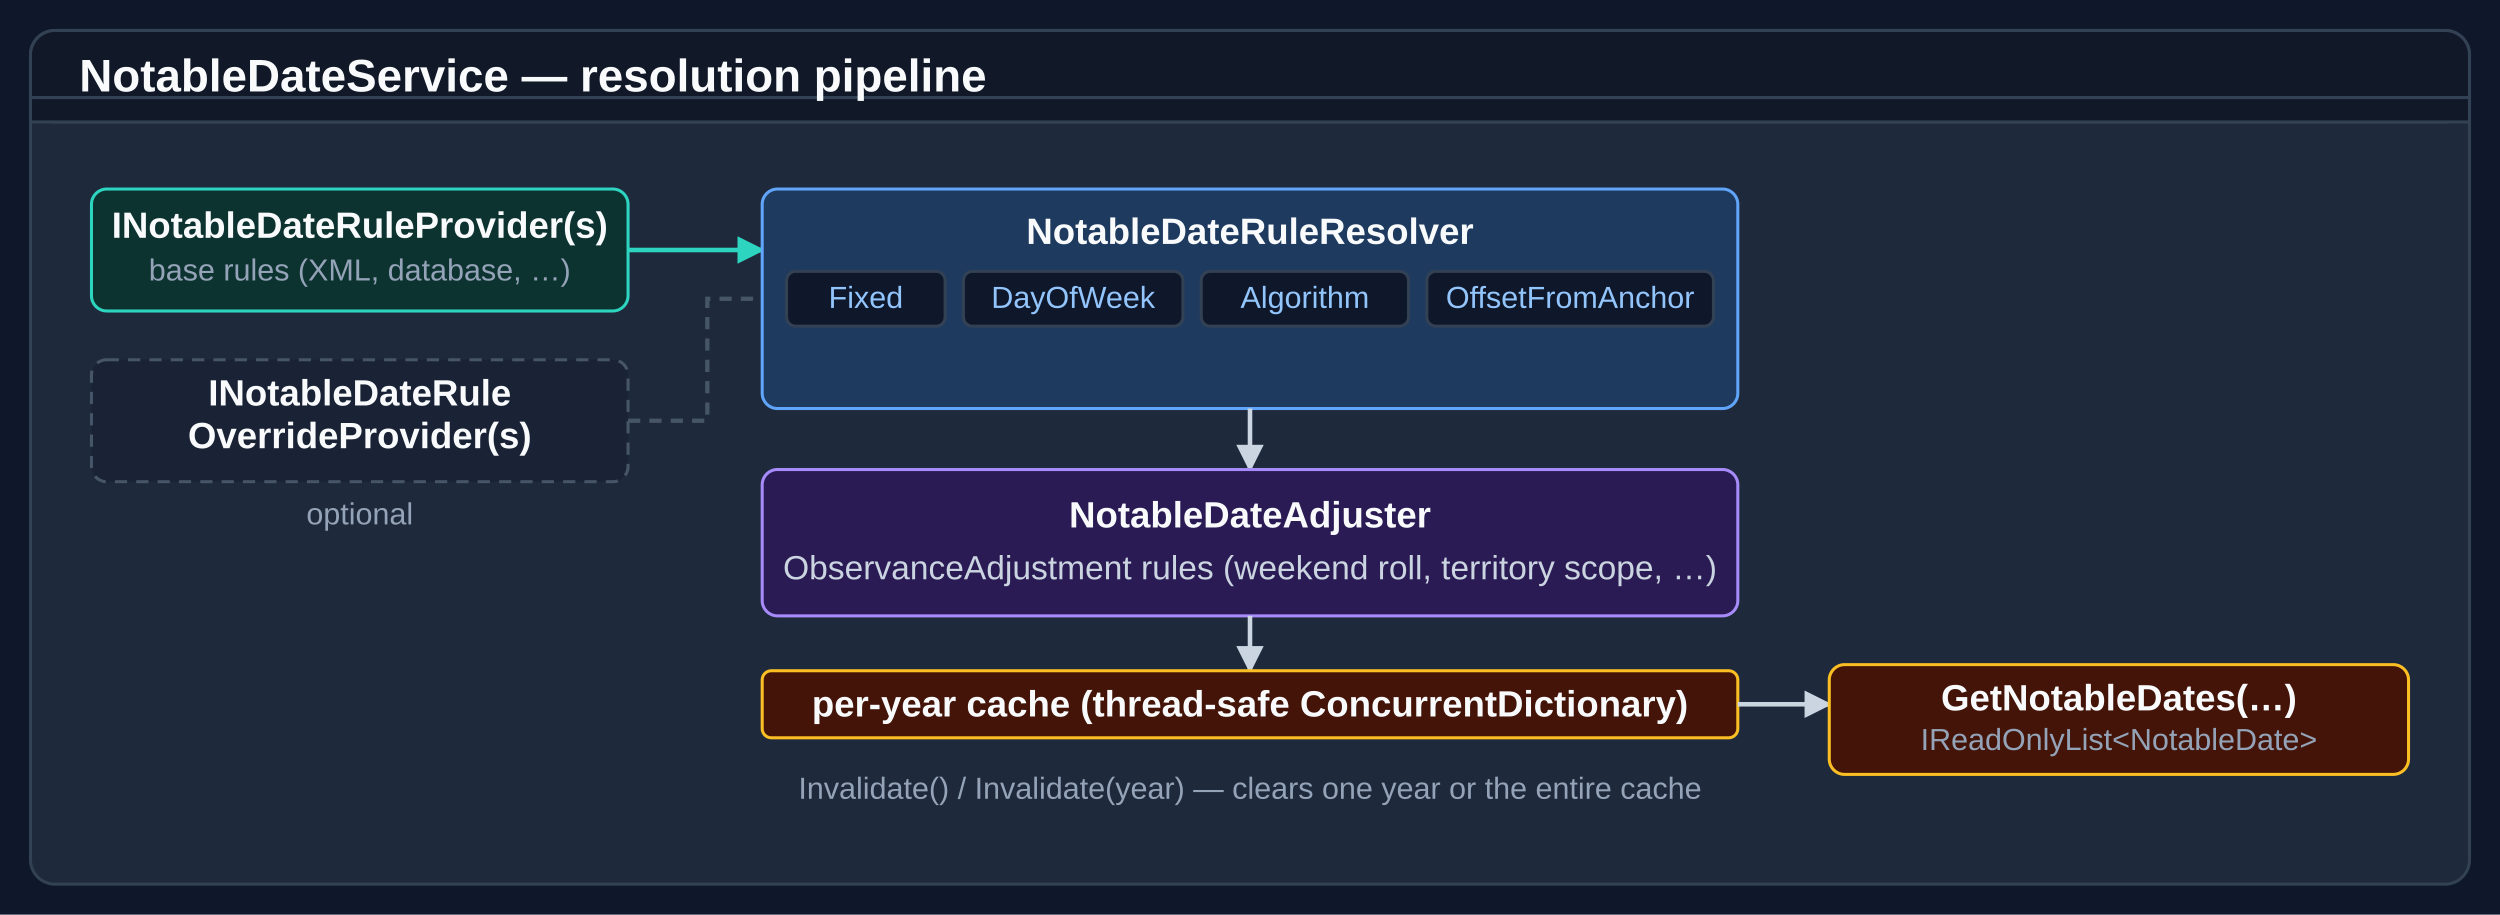
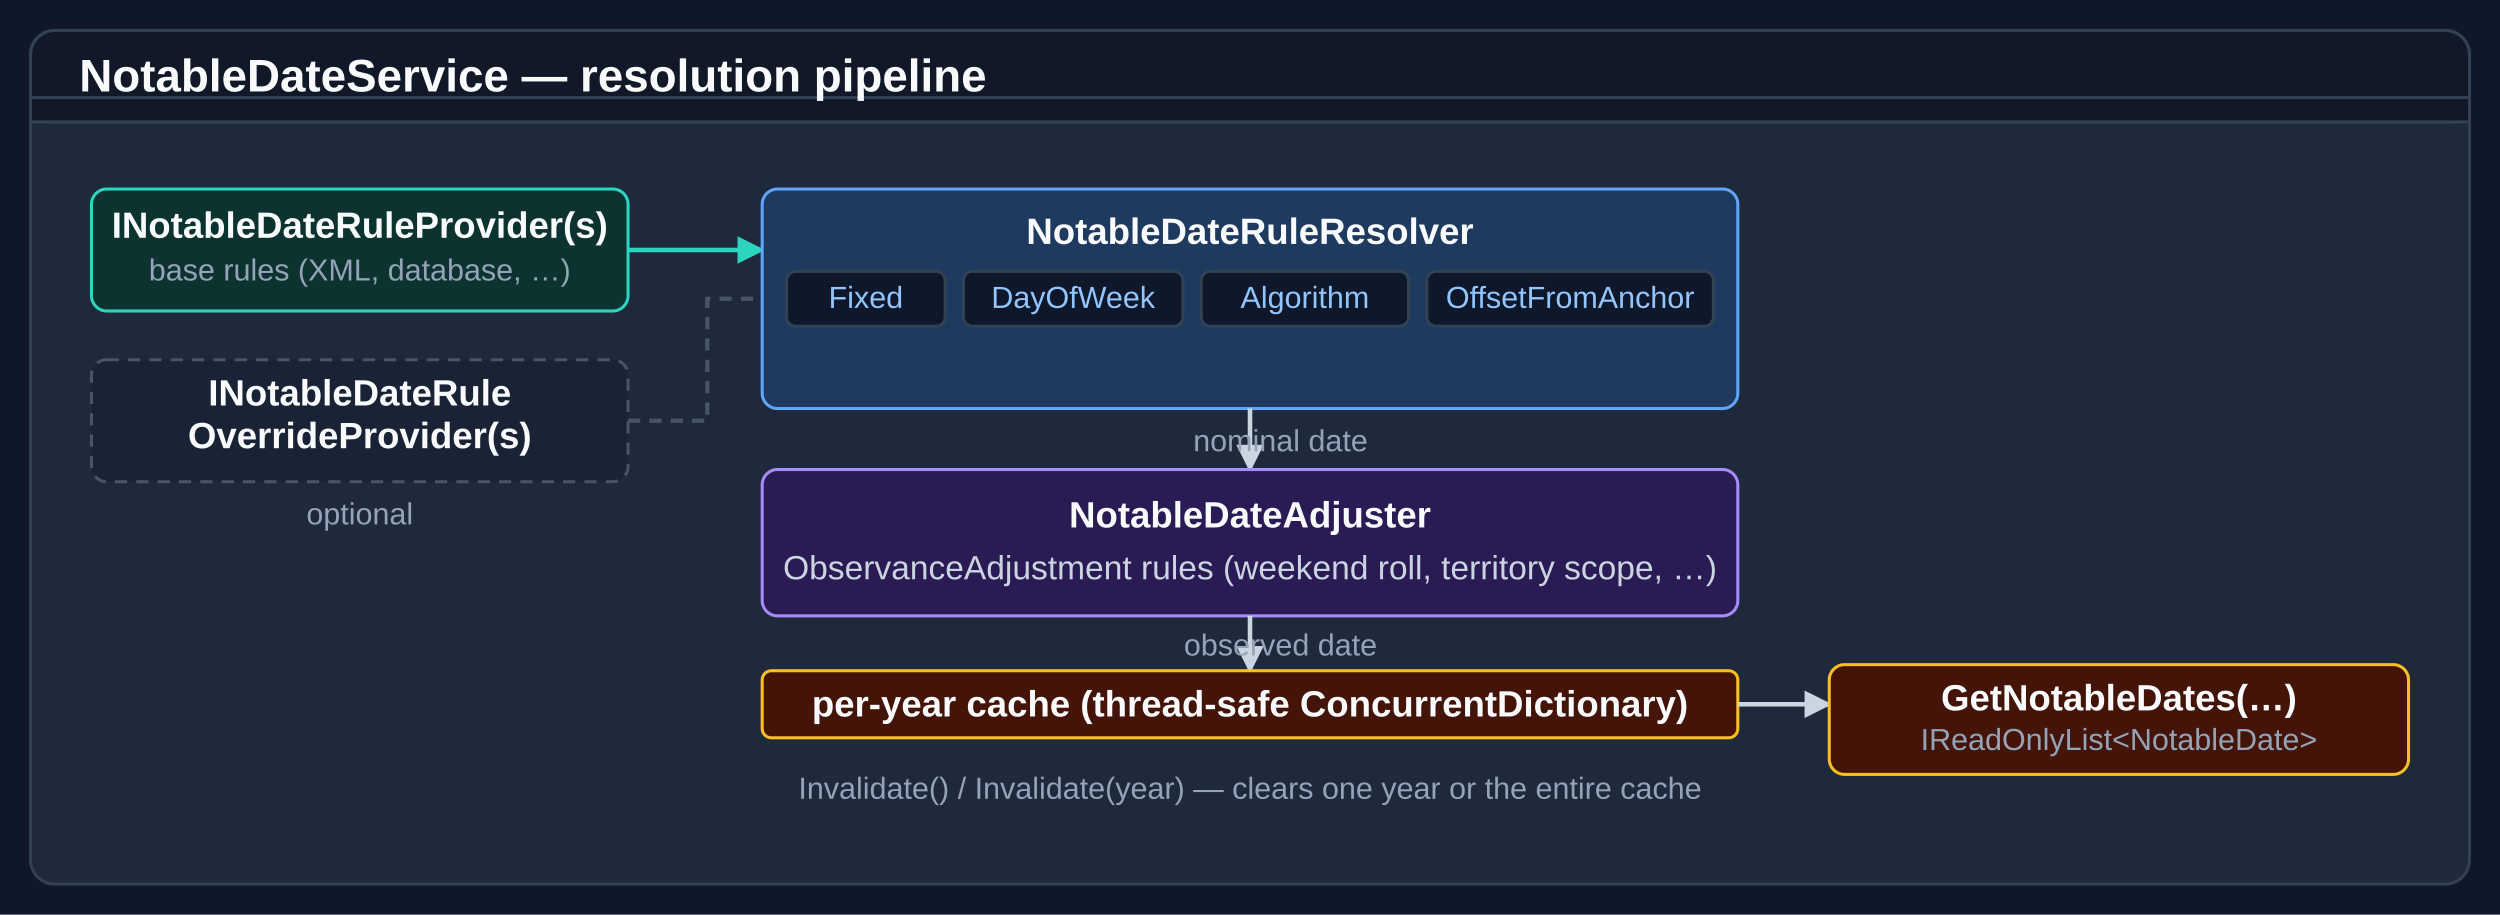
<svg xmlns="http://www.w3.org/2000/svg" viewBox="0 0 820 300" role="img" aria-labelledby="cp-t cp-d">
  <defs>
    <style>
      .bg   { fill: #0F172A; }
      .pan  { fill: #1E293B; stroke: #334155; stroke-width: 1; }
      .hdr  { fill: #111827; stroke: #334155; stroke-width: 1; }
      .ttl  { fill: #F8FAFC; font: 700 15px/1 "Segoe UI",Arial,sans-serif; }
      .lbl  { fill: #F8FAFC; font: 700 12px/1 "Segoe UI",Arial,sans-serif; text-anchor: middle; }
      .sub  { fill: #CBD5E1; font: 400 11px/1 "Segoe UI",Arial,sans-serif; text-anchor: middle; }
      .mut  { fill: #94A3B8; font: 400 10px/1 "Segoe UI",Arial,sans-serif; text-anchor: middle; }
      .inp  { fill: #0D3331; stroke: #2DD4BF; stroke-width: 1; }
      .inp-d{ fill: #1A2335; stroke: #475569; stroke-width: 1; stroke-dasharray: 4 3; }
      .rsv  { fill: #1E3A5F; stroke: #60A5FA; stroke-width: 1; }
      .adj  { fill: #2A1B54; stroke: #A78BFA; stroke-width: 1; }
      .cch  { fill: #431407; stroke: #FBBF24; stroke-width: 1; }
      .bdg  { fill: #0F172A; stroke: #334155; stroke-width: 1; }
      .bdg-t{ fill: #93C5FD; font: 400 10px/1 "Segoe UI",Arial,sans-serif; text-anchor: middle; }
      .w    { stroke: #CBD5E1; stroke-width: 1.5; fill: none; }
      .wt   { stroke: #2DD4BF; stroke-width: 1.5; fill: none; }
      .wm   { stroke: #475569; stroke-width: 1.4; fill: none; stroke-dasharray: 4 3; }
    </style>
    <marker id="a" viewBox="0 0 10 10" refX="9" refY="5" markerWidth="6" markerHeight="6" orient="auto-start-reverse">
      <path d="M0,0 L10,5 L0,10 Z" fill="#CBD5E1" />
    </marker>
    <marker id="at" viewBox="0 0 10 10" refX="9" refY="5" markerWidth="6" markerHeight="6" orient="auto-start-reverse">
      <path d="M0,0 L10,5 L0,10 Z" fill="#2DD4BF" />
    </marker>
  </defs>
  <rect class="bg" width="820" height="300" />
  <g transform="translate(10 10)">
    <rect class="pan" width="800" height="280" rx="8" />
    <rect class="hdr" width="800" height="30" rx="8" />
    <rect class="hdr" y="22" width="800" height="8" />
    <text class="ttl" x="16" y="20">NotableDateService — resolution pipeline</text>
    <g transform="translate(20 52)">
      <rect class="inp" width="176" height="40" rx="5" />
      <text class="lbl" fill="#2DD4BF" x="88" y="16">INotableDateRuleProvider(s)</text>
      <text class="mut" x="88" y="30">base rules (XML, database, …)</text>
    </g>
    <g transform="translate(20 108)">
      <rect class="inp-d" width="176" height="40" rx="5" />
      <text class="lbl" fill="#94A3B8" x="88" y="15">INotableDateRule</text>
      <text class="lbl" fill="#94A3B8" x="88" y="29">OverrideProvider(s)</text>
    </g>
    <text class="mut" x="108" y="162">optional</text>
    <path class="wt" d="M 196 72 L 240 72" marker-end="url(#at)" />
    <path class="wm" d="M 196 128 L 222 128 L 222 88 L 240 88" />
    <g transform="translate(240 52)">
      <rect class="rsv" width="320" height="72" rx="5" />
      <text class="lbl" x="160" y="18">NotableDateRuleResolver</text>
      <rect class="bdg" x="8" y="27" width="52" height="18" rx="3" />
      <text class="bdg-t" x="34" y="39">Fixed</text>
      <rect class="bdg" x="66" y="27" width="72" height="18" rx="3" />
      <text class="bdg-t" x="102" y="39">DayOfWeek</text>
      <rect class="bdg" x="144" y="27" width="68" height="18" rx="3" />
      <text class="bdg-t" x="178" y="39">Algorithm</text>
      <rect class="bdg" x="218" y="27" width="94" height="18" rx="3" />
      <text class="bdg-t" x="265" y="39">OffsetFromAnchor</text>
    </g>
    <line class="w" x1="400" y1="124" x2="400" y2="144" marker-end="url(#a)" />
+     <text class="mut" x="410" y="138" text-anchor="start">nominal date</text>
    <g transform="translate(240 144)">
      <rect class="adj" width="320" height="48" rx="5" />
      <text class="lbl" x="160" y="19">NotableDateAdjuster</text>
      <text class="sub" x="160" y="36">ObservanceAdjustment rules (weekend roll, territory scope, …)</text>
    </g>
    <line class="w" x1="400" y1="192" x2="400" y2="210" marker-end="url(#a)" />
+     <text class="mut" x="410" y="205" text-anchor="start">observed date</text>
    <g transform="translate(240 210)">
      <rect class="cch" width="320" height="22" rx="3" />
      <text class="lbl" fill="#FBBF24" x="160" y="15">per-year cache  (thread-safe ConcurrentDictionary)</text>
    </g>
    <line class="w" x1="560" y1="221" x2="590" y2="221" marker-end="url(#a)" />
    <g transform="translate(590 208)">
      <rect class="cch" width="190" height="36" rx="5" />
      <text class="lbl" fill="#FBBF24" x="95" y="15">GetNotableDates(…)</text>
      <text class="mut" x="95" y="28">IReadOnlyList&lt;NotableDate&gt;</text>
    </g>
    <text class="mut" x="400" y="252" text-anchor="middle">Invalidate() / Invalidate(year) — clears one year or the entire cache</text>
  </g>
</svg>
